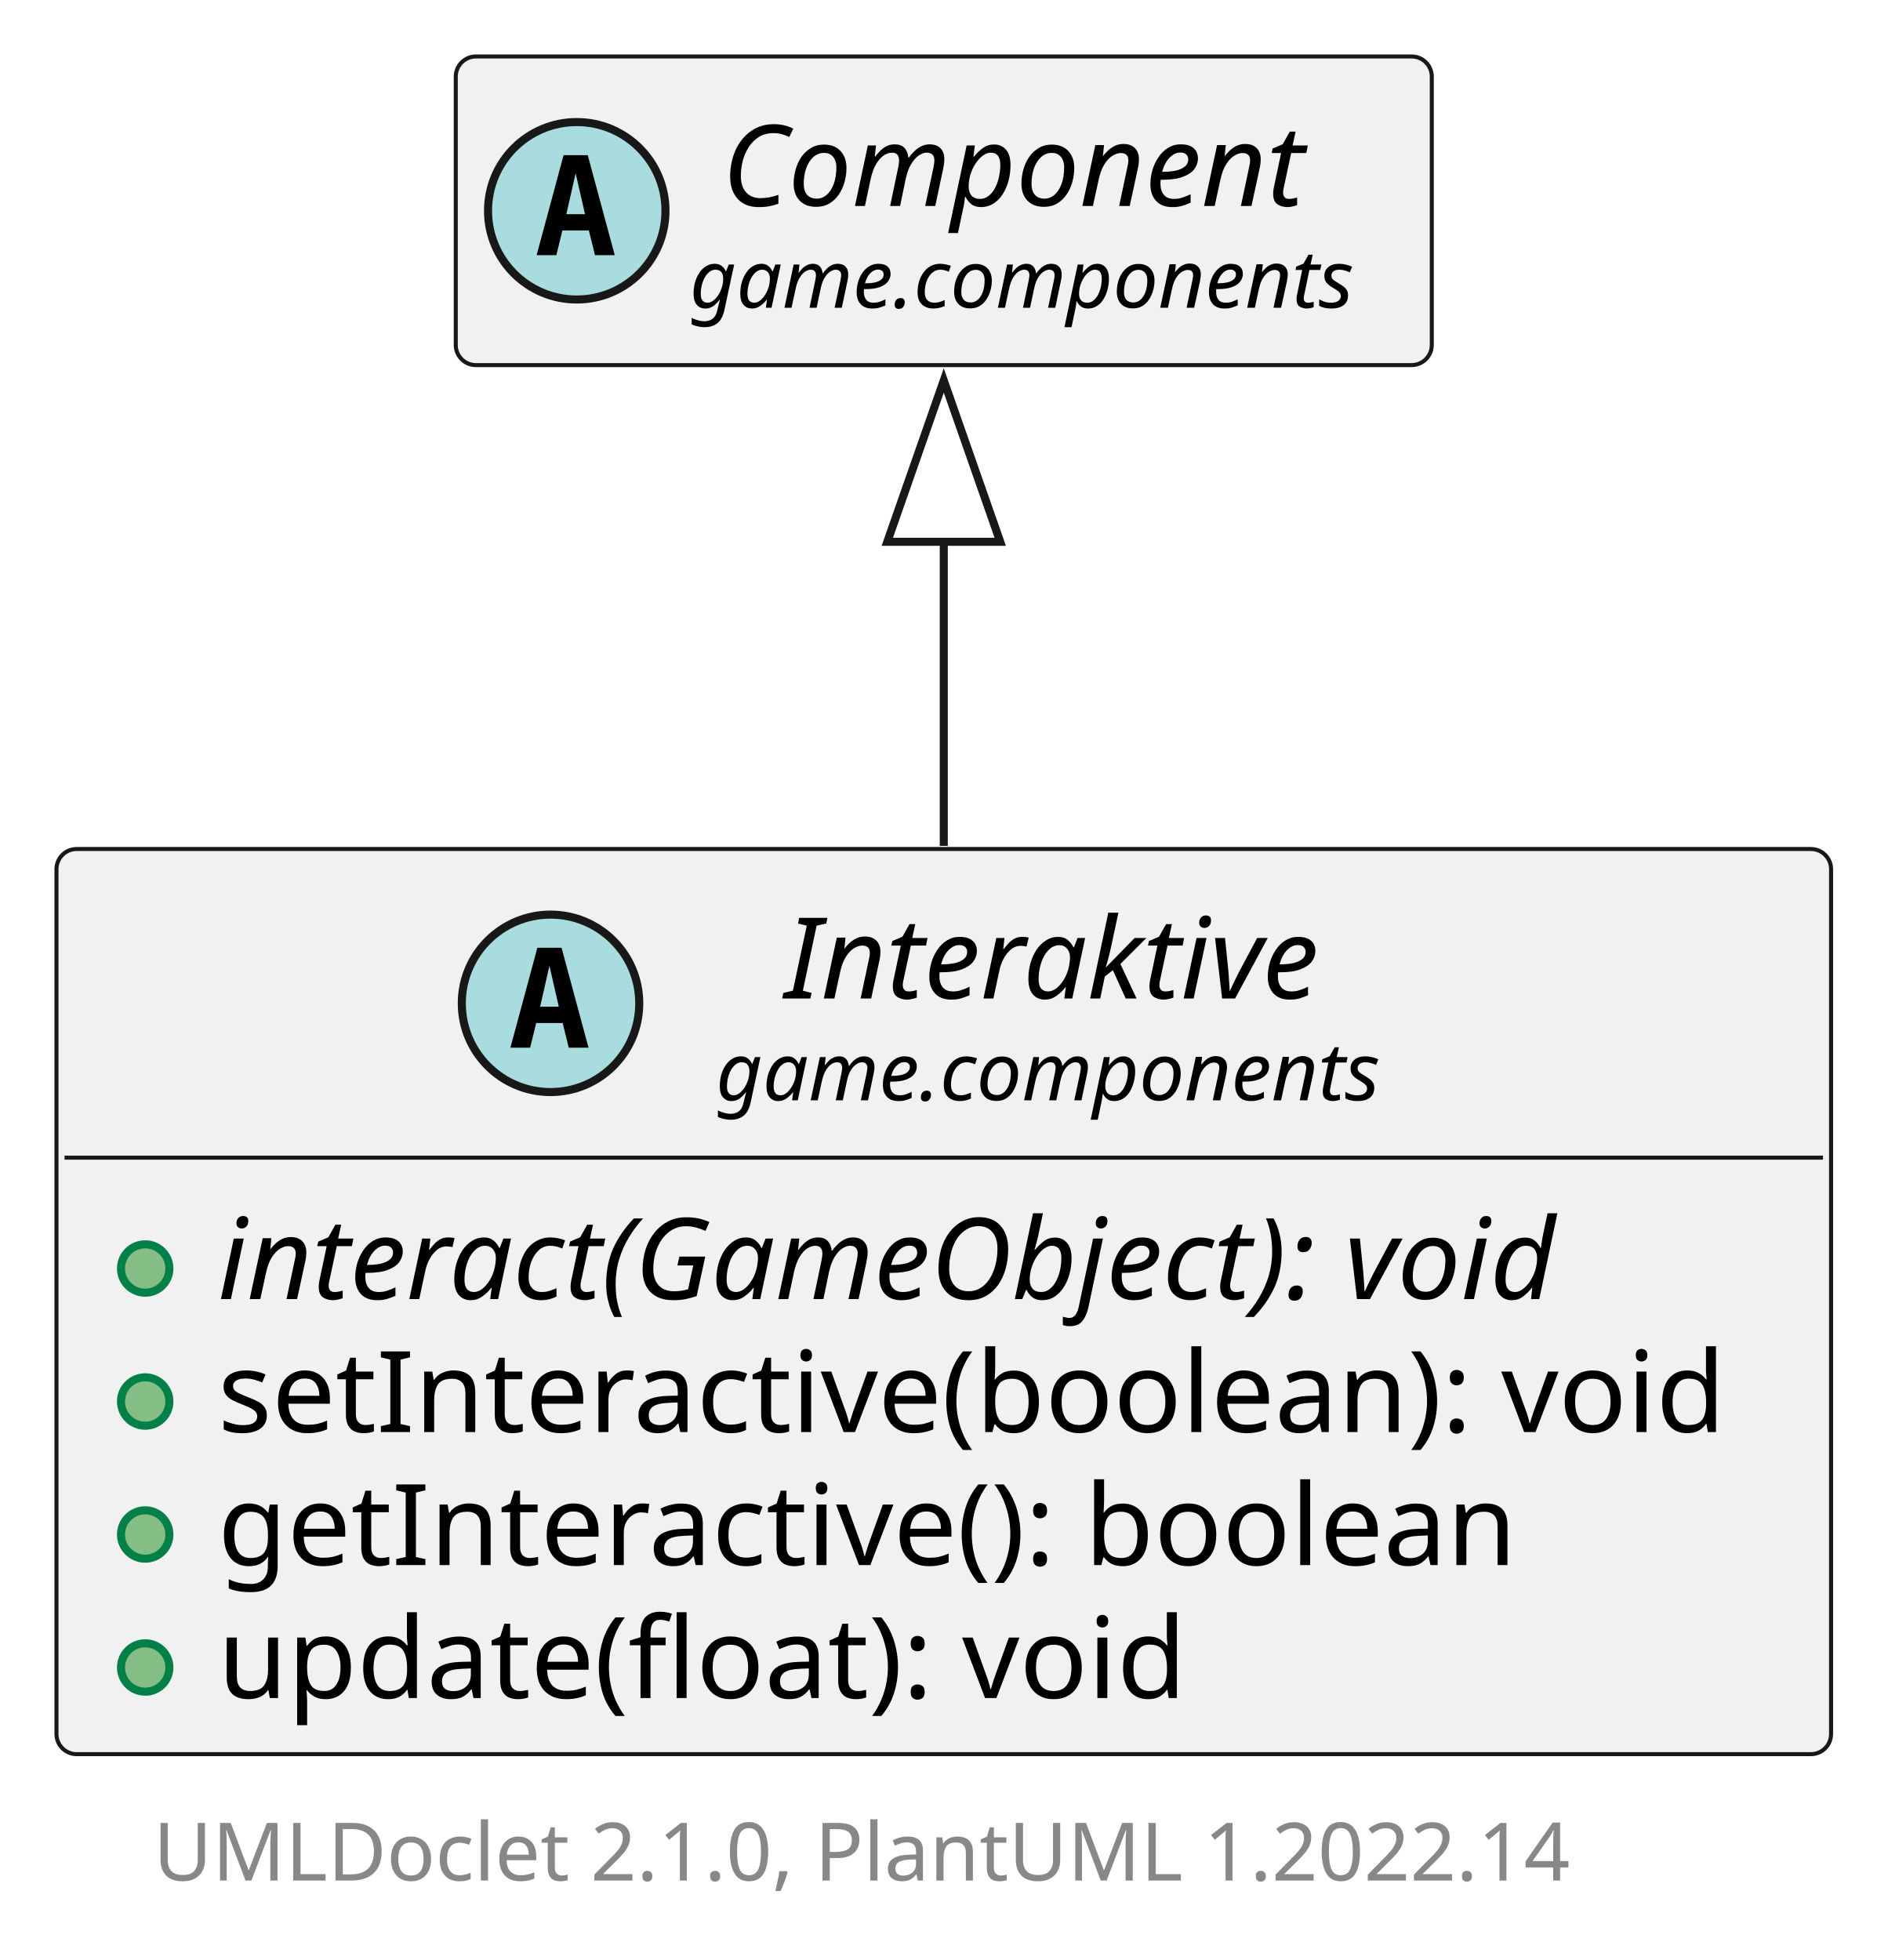
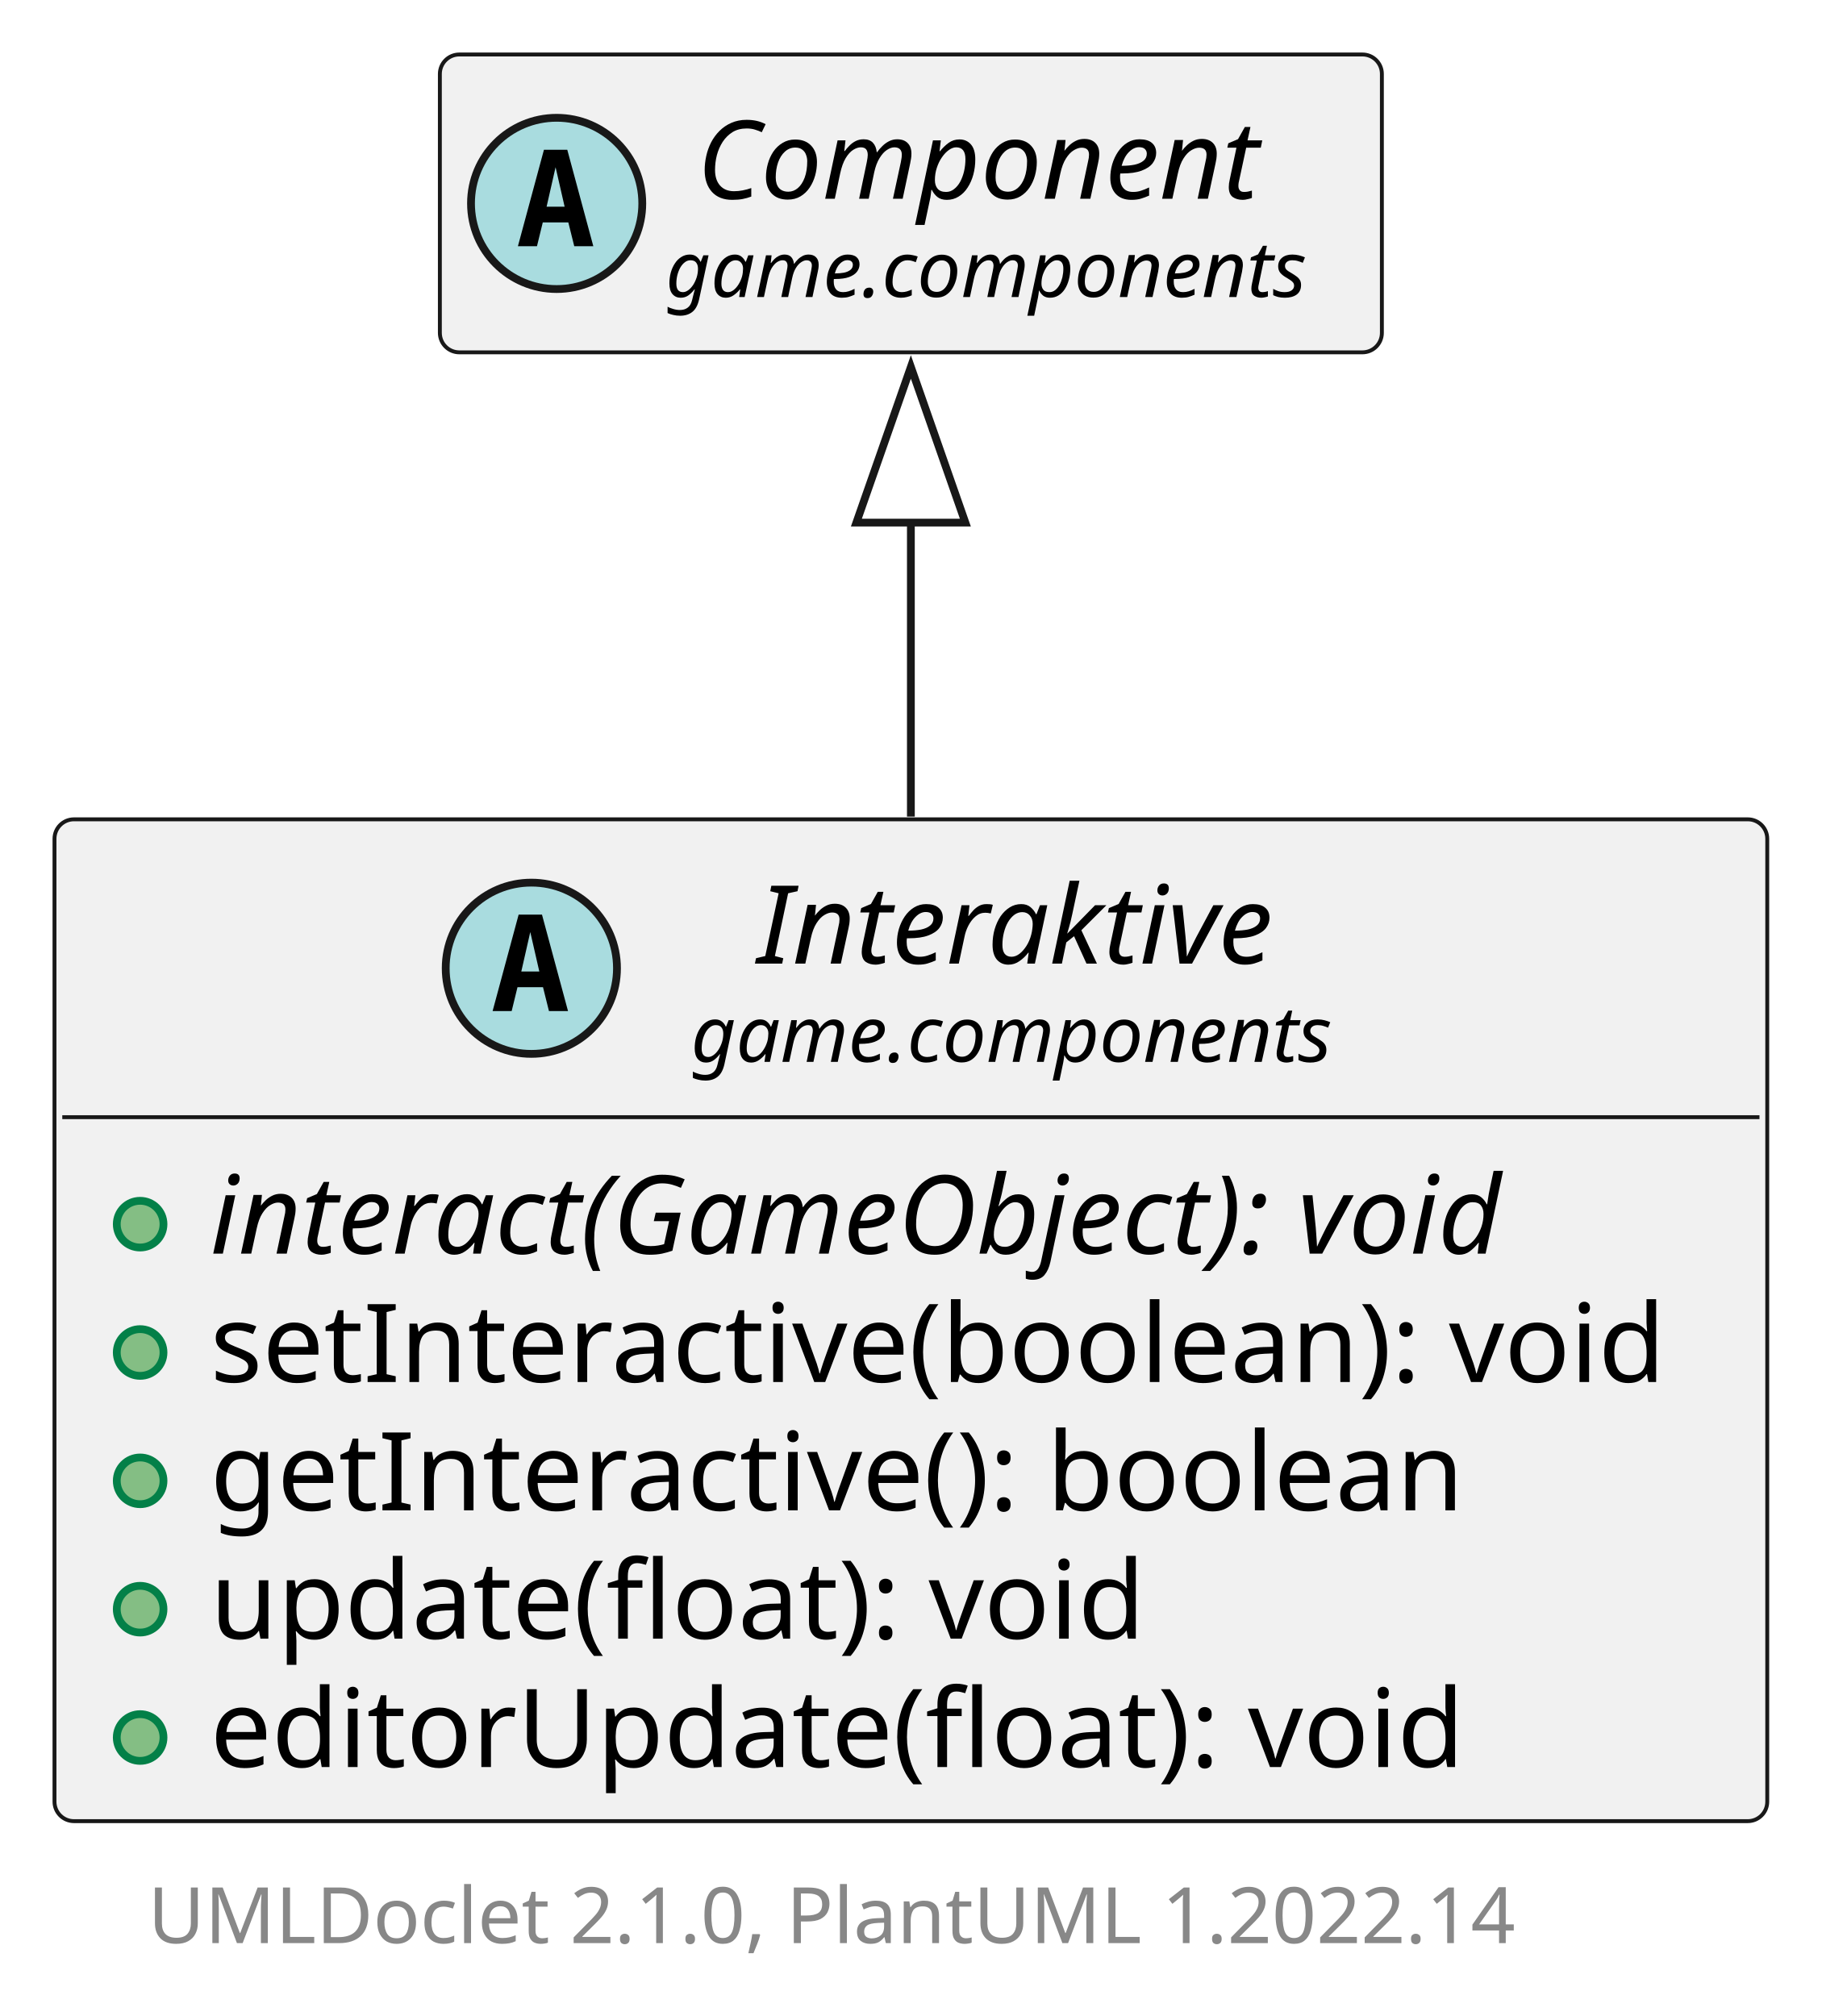
- <svg xmlns="http://www.w3.org/2000/svg" xmlns:xlink="http://www.w3.org/1999/xlink" contentStyleType="text/css" height="243px" preserveAspectRatio="none" style="width:234px;height:243px;background:#FFFFFF;" version="1.1" viewBox="0 0 234 243" width="234px" zoomAndPan="magnify">
+ <svg xmlns="http://www.w3.org/2000/svg" xmlns:xlink="http://www.w3.org/1999/xlink" contentStyleType="text/css" height="259px" preserveAspectRatio="none" style="width:234px;height:259px;background:#FFFFFF;" version="1.1" viewBox="0 0 234 259" width="234px" zoomAndPan="magnify">
  <defs />
  <g>
    <a href="Interaktive.html" target="_top" title="Interaktive.html" xlink:actuate="onRequest" xlink:href="Interaktive.html" xlink:show="new" xlink:title="Interaktive.html" xlink:type="simple">
      <g id="elem_game.components.Interaktive">
-         <rect codeLine="5" fill="#F1F1F1" height="112.219" id="game.components.Interaktive" rx="2.5" ry="2.5" style="stroke:#181818;stroke-width:0.5;" width="220" x="7" y="105.26" />
+         <rect codeLine="5" fill="#F1F1F1" height="128.707" id="game.components.Interaktive" rx="2.5" ry="2.5" style="stroke:#181818;stroke-width:0.5;" width="220" x="7" y="105.26" />
        <ellipse cx="68.25" cy="124.393" fill="#A9DCDF" rx="11" ry="11" style="stroke:#181818;stroke-width:1.0;" />
        <path d="M68.113,119.741 L66.96,124.813 L69.275,124.813 Z M66.619,117.5 L69.616,117.5 L72.961,129.893 L70.512,129.893 L69.749,126.83 L66.47,126.83 L65.723,129.893 L63.274,129.893 Z " fill="#000000" />
        <text fill="#000000" font-family="sans-serif" font-size="14" font-style="italic" lengthAdjust="spacing" textLength="72" x="97.25" y="123.795">Interaktive</text>
        <text fill="#000000" font-family="sans-serif" font-size="10" font-style="italic" lengthAdjust="spacing" textLength="89" x="88.75" y="136.416">game.components</text>
        <line style="stroke:#181818;stroke-width:0.5;" x1="8" x2="226" y1="143.526" y2="143.526" />
        <ellipse cx="18" cy="157.27" fill="#84BE84" rx="3" ry="3" style="stroke:#038048;stroke-width:1.0;" />
        <text fill="#000000" font-family="sans-serif" font-size="14" font-style="italic" lengthAdjust="spacing" textLength="182" x="27" y="161.061">interact(GameObject): void</text>
        <ellipse cx="18" cy="173.758" fill="#84BE84" rx="3" ry="3" style="stroke:#038048;stroke-width:1.0;" />
        <text fill="#000000" font-family="sans-serif" font-size="14" lengthAdjust="spacing" textLength="194" x="27" y="177.549">setInteractive(boolean): void</text>
        <ellipse cx="18" cy="190.246" fill="#84BE84" rx="3" ry="3" style="stroke:#038048;stroke-width:1.0;" />
        <text fill="#000000" font-family="sans-serif" font-size="14" lengthAdjust="spacing" textLength="167" x="27" y="194.037">getInteractive(): boolean</text>
        <ellipse cx="18" cy="206.735" fill="#84BE84" rx="3" ry="3" style="stroke:#038048;stroke-width:1.0;" />
        <text fill="#000000" font-family="sans-serif" font-size="14" lengthAdjust="spacing" textLength="126" x="27" y="210.526">update(float): void</text>
+         <ellipse cx="18" cy="223.223" fill="#84BE84" rx="3" ry="3" style="stroke:#038048;stroke-width:1.0;" />
+         <text fill="#000000" font-family="sans-serif" font-size="14" lengthAdjust="spacing" textLength="168" x="27" y="227.014">editorUpdate(float): void</text>
      </g>
    </a>
    <a href="Component.html" target="_top" title="Component.html" xlink:actuate="onRequest" xlink:href="Component.html" xlink:show="new" xlink:title="Component.html" xlink:type="simple">
      <g id="elem_game.components.Component">
-         <rect codeLine="12" fill="#F1F1F1" height="38.266" id="game.components.Component" rx="2.5" ry="2.5" style="stroke:#181818;stroke-width:0.5;" width="121" x="56.5" y="7" />
+         <rect codeLine="13" fill="#F1F1F1" height="38.266" id="game.components.Component" rx="2.5" ry="2.5" style="stroke:#181818;stroke-width:0.5;" width="121" x="56.5" y="7" />
        <ellipse cx="71.5" cy="26.133" fill="#A9DCDF" rx="11" ry="11" style="stroke:#181818;stroke-width:1.0;" />
        <path d="M71.363,21.481 L70.21,26.553 L72.525,26.553 Z M69.869,19.24 L72.866,19.24 L76.211,31.633 L73.762,31.633 L72.999,28.57 L69.72,28.57 L68.973,31.633 L66.524,31.633 Z " fill="#000000" />
        <text fill="#000000" font-family="sans-serif" font-size="14" font-style="italic" lengthAdjust="spacing" textLength="81" x="89.5" y="25.535">Component</text>
        <text fill="#000000" font-family="sans-serif" font-size="10" font-style="italic" lengthAdjust="spacing" textLength="89" x="85.5" y="38.156">game.components</text>
      </g>
    </a>
    <g id="link_game.components.Component_game.components.Interaktive">
-       <path codeLine="14" d="M117,66.96 C117,78.87 117,92.15 117,104.87 " fill="none" id="game.components.Component-backto-game.components.Interaktive" style="stroke:#181818;stroke-width:1.0;" />
-       <polygon fill="none" points="110,67.17,117,47.17,124,67.17,110,67.17" style="stroke:#181818;stroke-width:1.0;" />
+       <path codeLine="15" d="M117,66.75 C117,78.61 117,91.92 117,104.91 " fill="none" id="game.components.Component-backto-game.components.Interaktive" style="stroke:#181818;stroke-width:1.0;" />
+       <polygon fill="none" points="110,67.14,117,47.14,124,67.14,110,67.14" style="stroke:#181818;stroke-width:1.0;" />
    </g>
-     <text fill="#888888" font-family="sans-serif" font-size="10" lengthAdjust="spacing" textLength="182" x="19" y="233.147">UMLDoclet 2.1.0, PlantUML 1.2022.14</text>
+     <text fill="#888888" font-family="sans-serif" font-size="10" lengthAdjust="spacing" textLength="182" x="19" y="249.635">UMLDoclet 2.1.0, PlantUML 1.2022.14</text>
  </g>
</svg>
